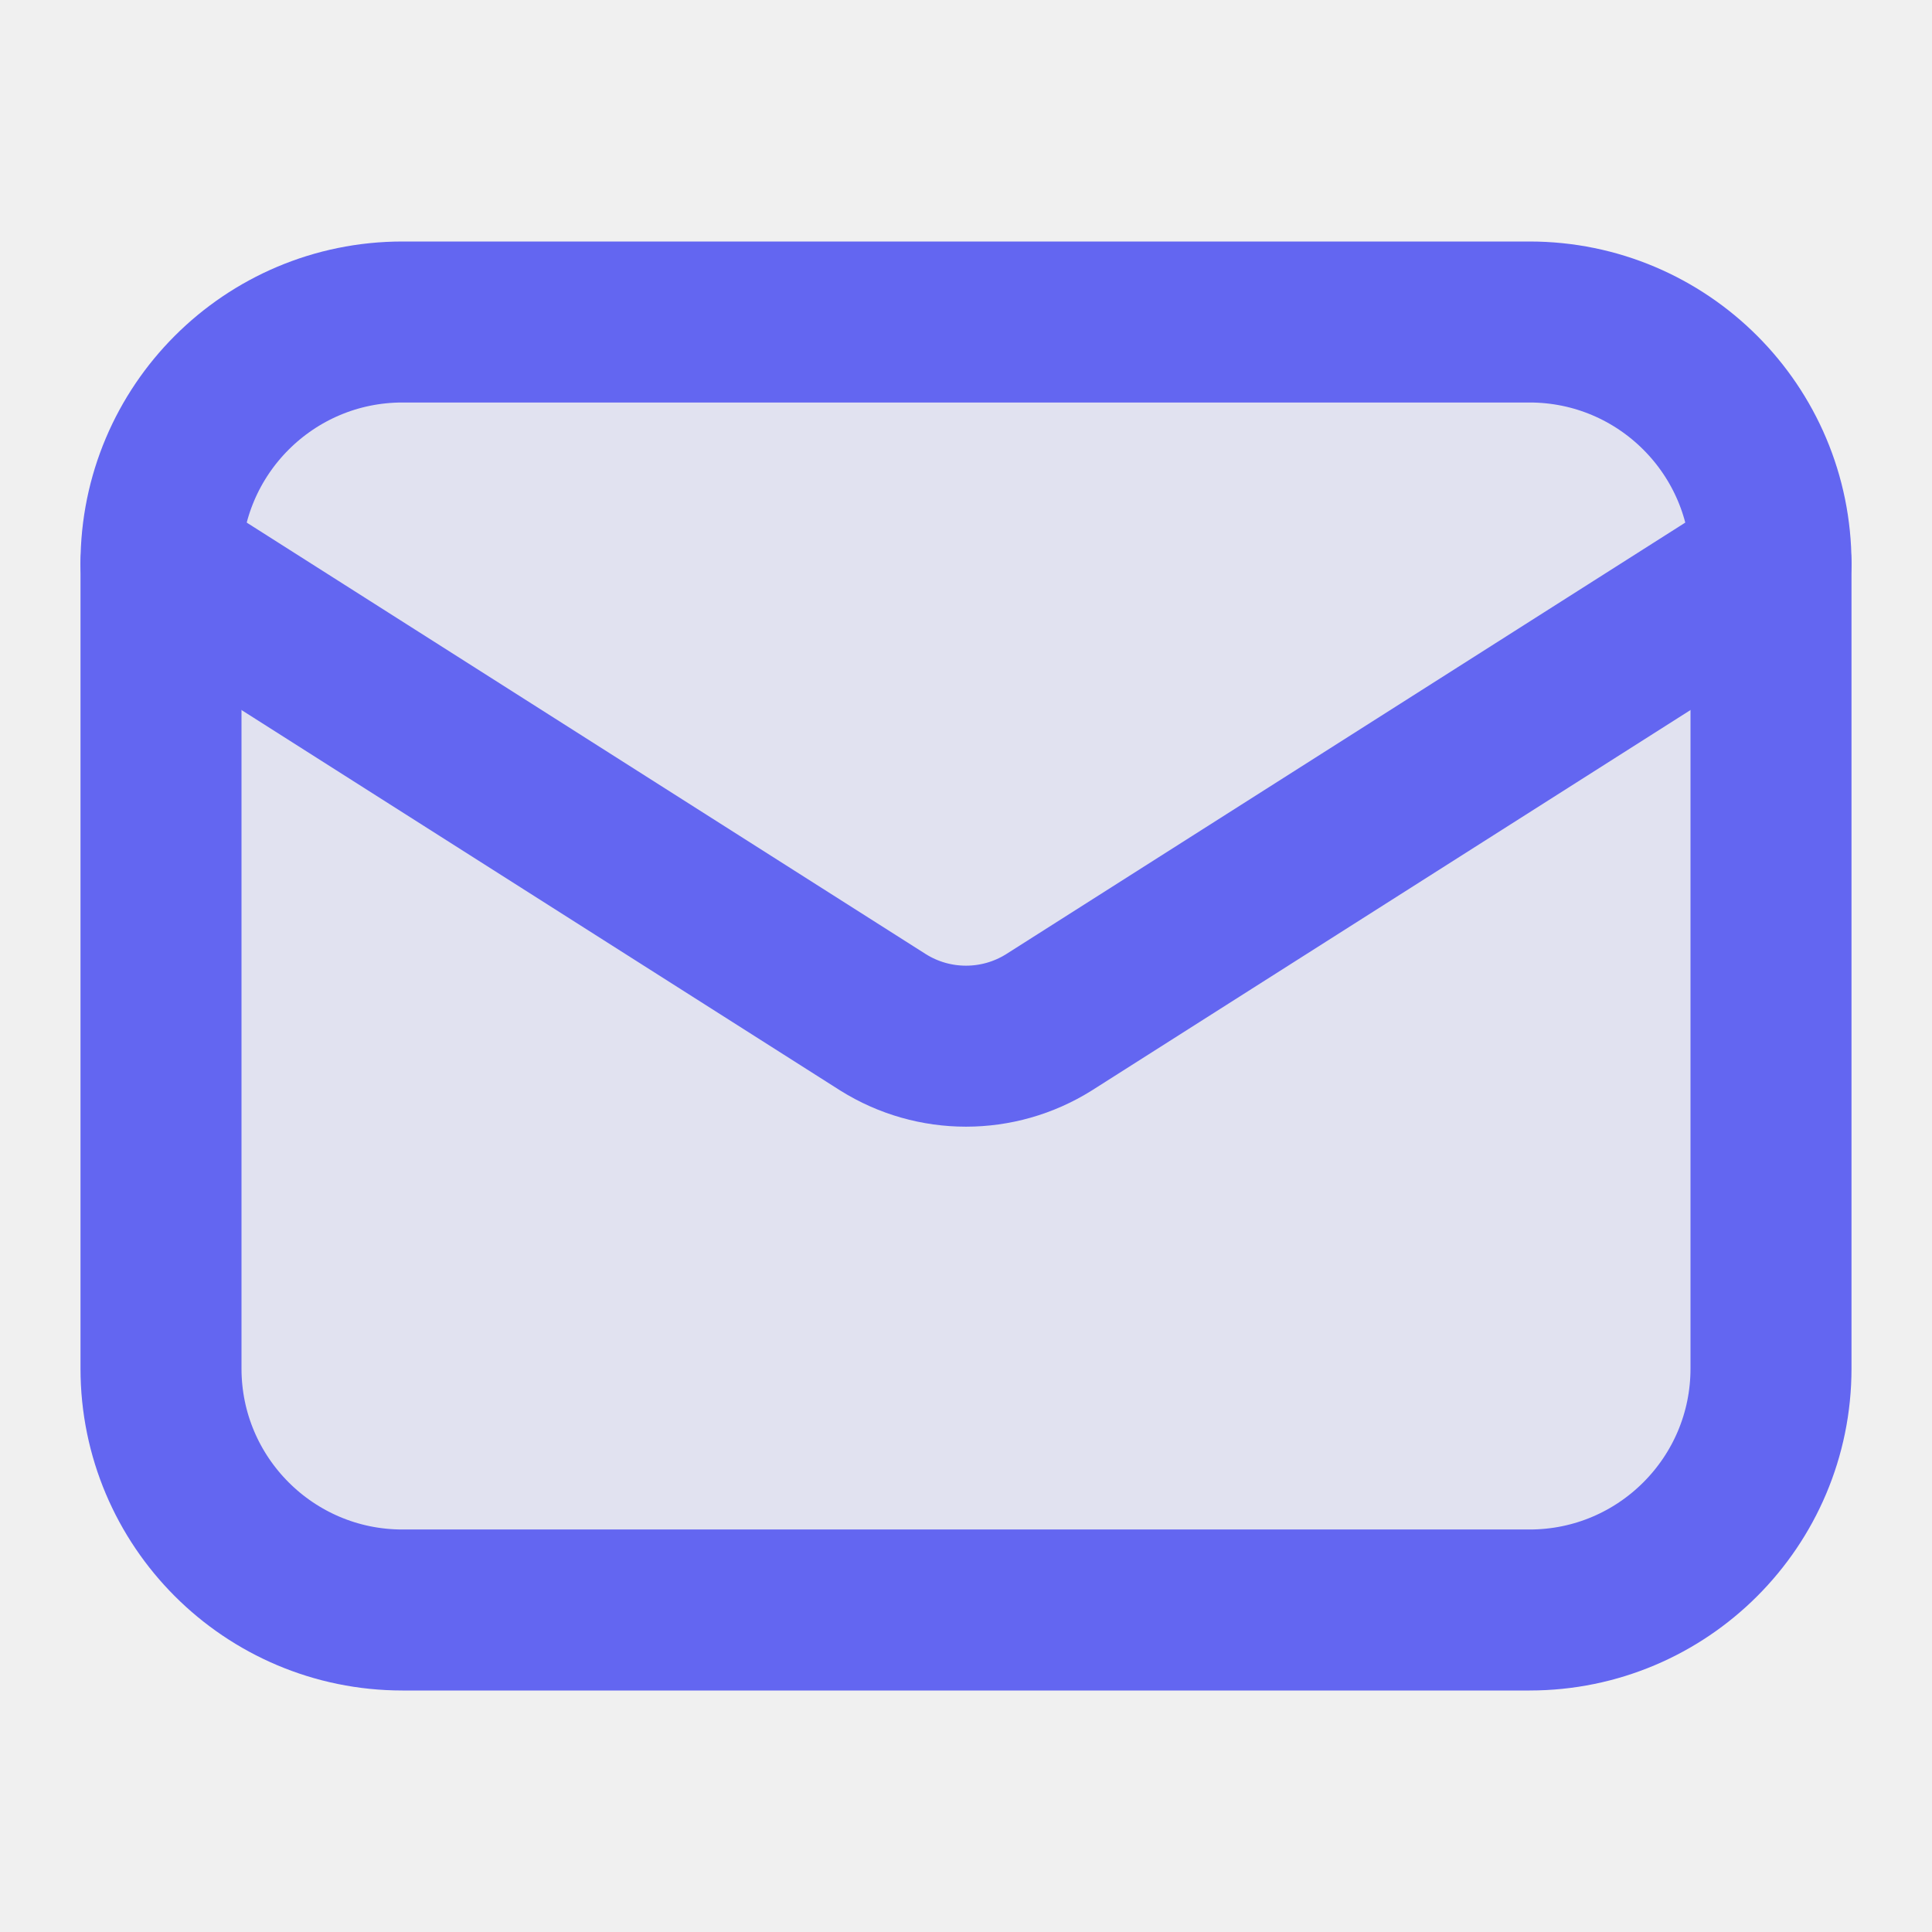
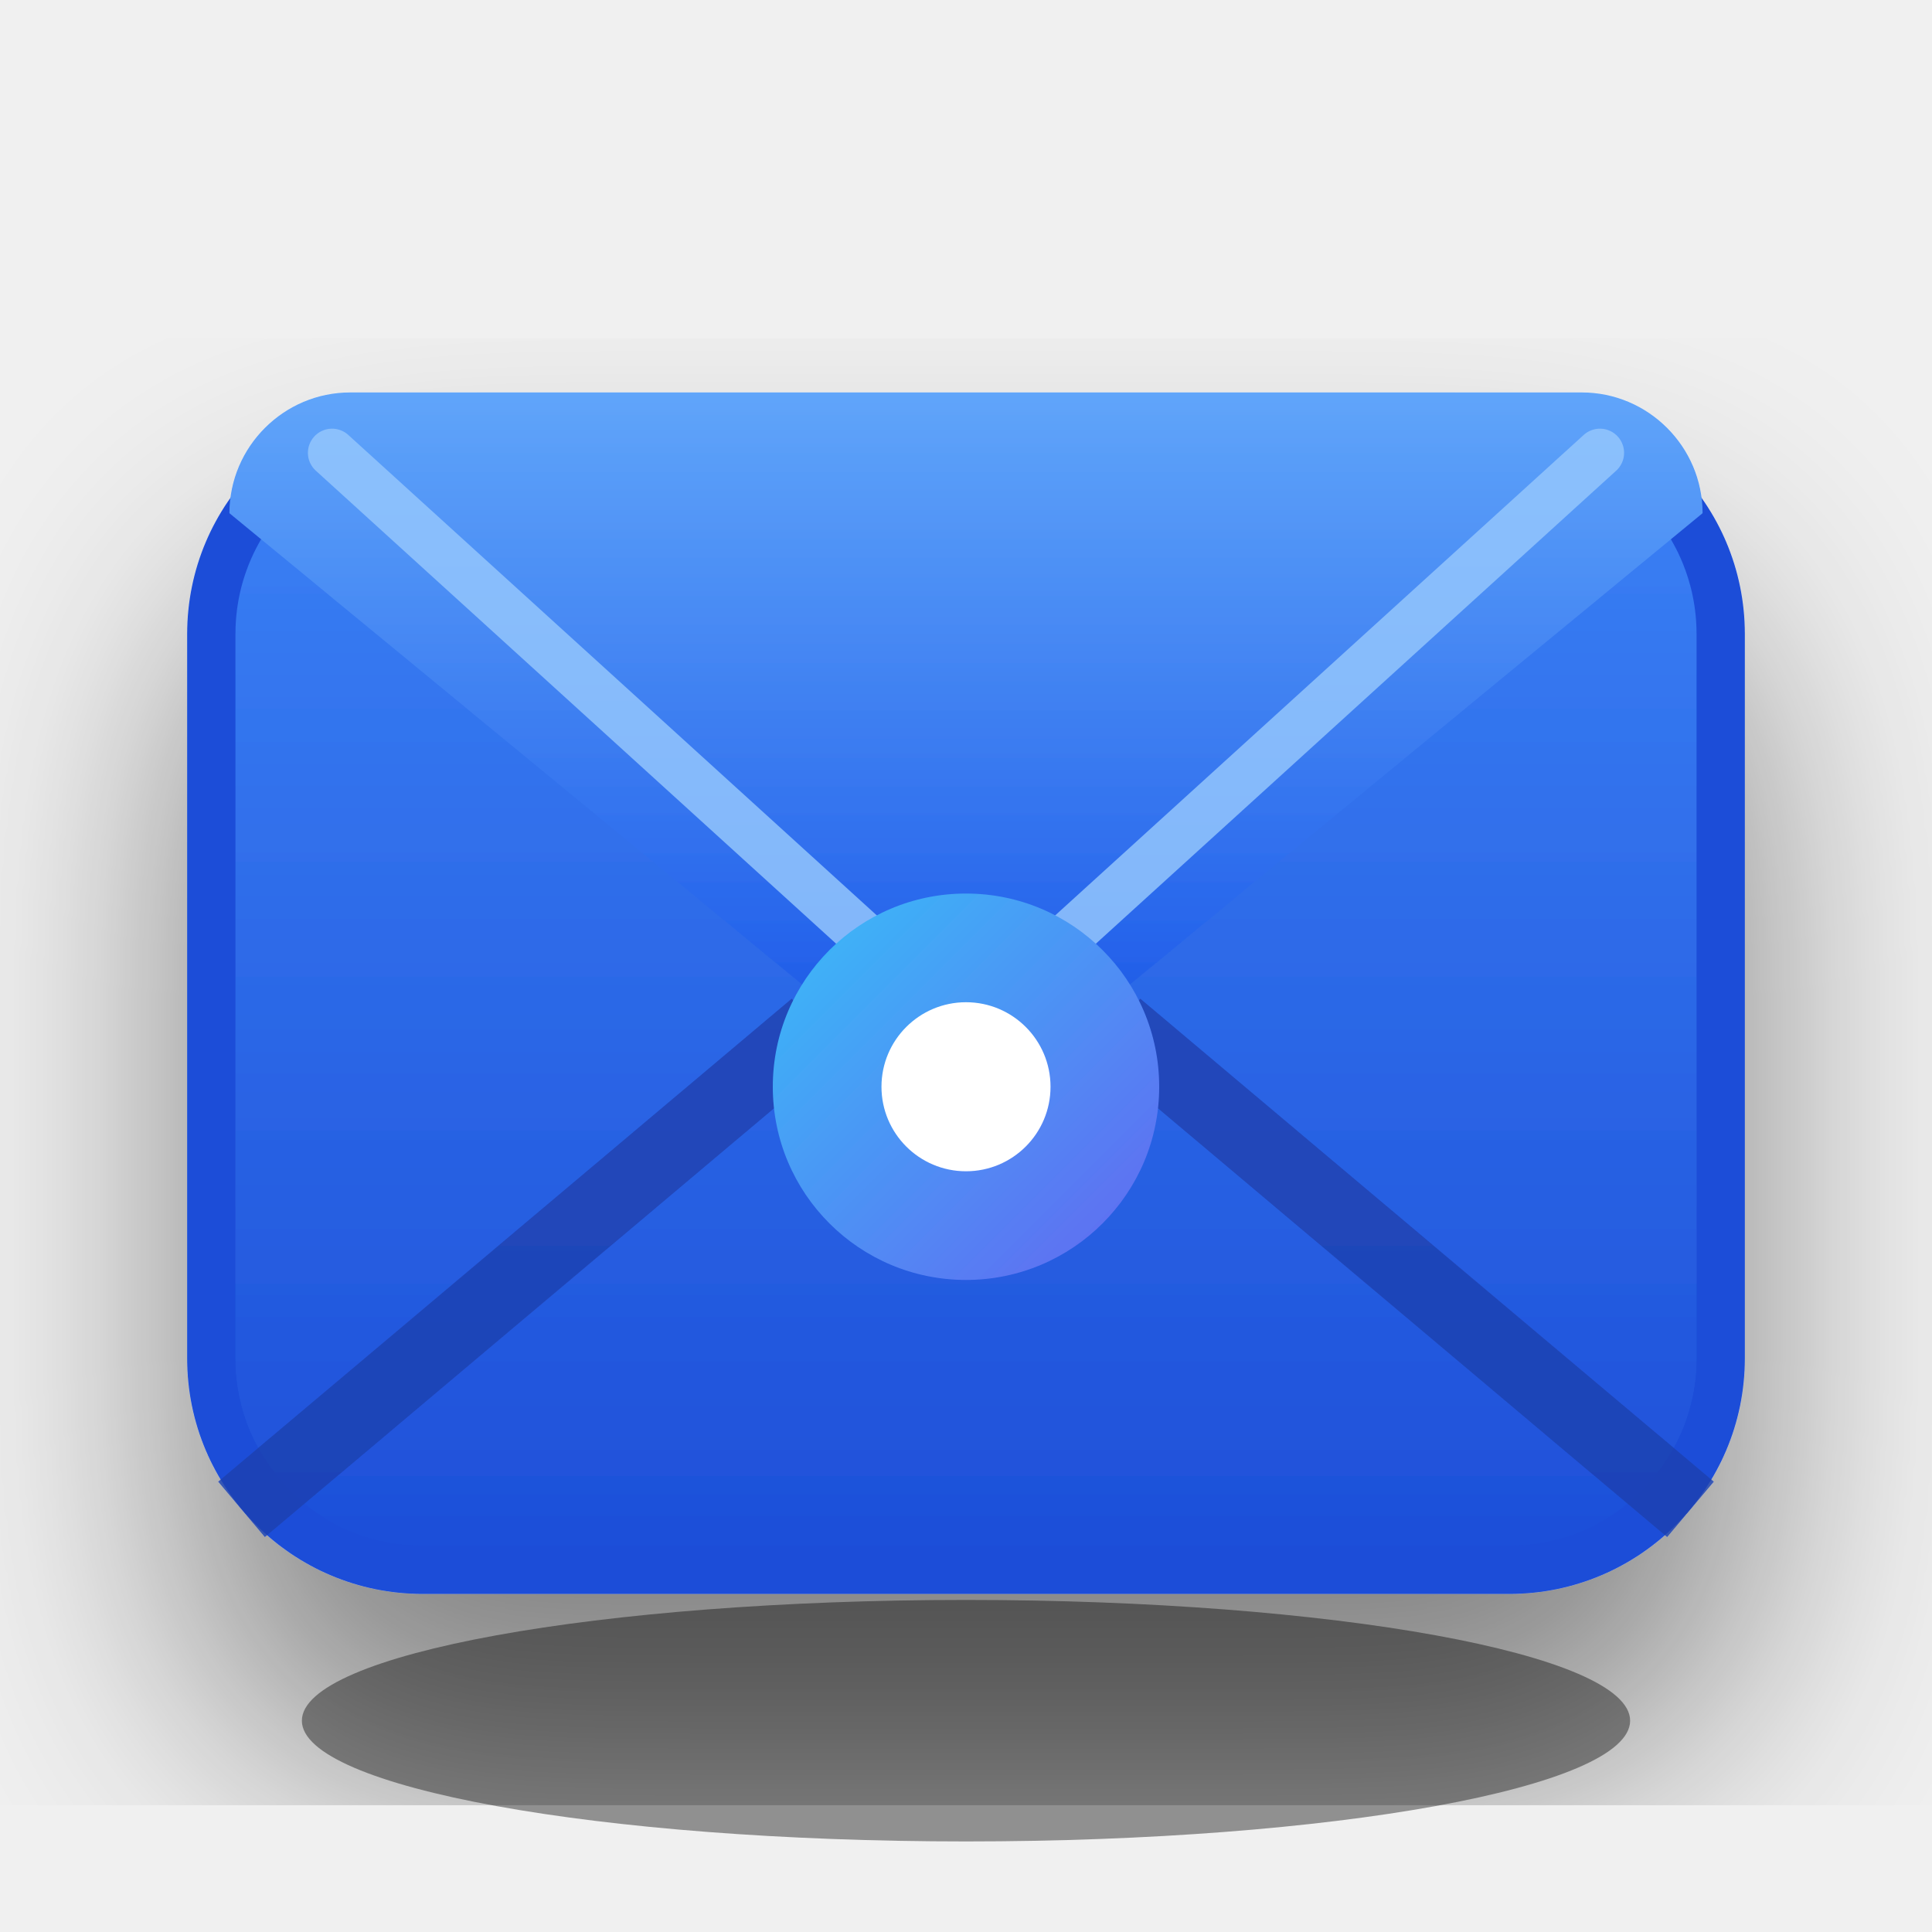
- <svg xmlns="http://www.w3.org/2000/svg" viewBox="0 0 24 24" fill="none" stroke="#6366f1" stroke-width="2" stroke-linecap="round" stroke-linejoin="round">
-   <rect x="2" y="4" width="20" height="16" rx="3" fill="#6366f1" fill-opacity="0.1" stroke="#6366f1" />
-   <path d="M22 7l-8.97 5.7a1.94 1.94 0 0 1-2.06 0L2 7" stroke="#6366f1" />
+ <svg xmlns="http://www.w3.org/2000/svg" viewBox="0 0 32 32" fill="none">
+   <defs>
+     <filter id="envShadow2" x="-20%" y="-20%" width="140%" height="140%">
+       <feDropShadow dx="0" dy="3" stdDeviation="2.2" flood-color="#000000" flood-opacity="0.45" />
+     </filter>
+     <linearGradient id="bodyGrad" x1="0%" y1="0%" x2="0%" y2="100%">
+       <stop offset="0%" stop-color="#3B82F6" />
+       <stop offset="100%" stop-color="#1D4ED8" />
+     </linearGradient>
+     <linearGradient id="flapGrad" x1="0%" y1="0%" x2="0%" y2="100%">
+       <stop offset="0%" stop-color="#60A5FA" />
+       <stop offset="80%" stop-color="#2563EB" />
+       <stop offset="100%" stop-color="#1D4ED8" />
+     </linearGradient>
+     <linearGradient id="sealGrad" x1="0%" y1="0%" x2="100%" y2="100%">
+       <stop offset="0%" stop-color="#38BDF8" />
+       <stop offset="100%" stop-color="#6366F1" />
+     </linearGradient>
+   </defs>
+   <ellipse cx="16" cy="28.5" rx="11" ry="2" fill="#000000" opacity="0.4" />
+   <g filter="url(#envShadow2)">
+     <rect x="3.5" y="7" width="25" height="19" rx="3.5" fill="url(#bodyGrad)" stroke="#1D4ED8" stroke-width="0.8" />
+     <path d="M4 25L13.5 17" stroke="#1E40AF" stroke-width="1.2" opacity="0.8" />
+     <path d="M28 25L18.5 17" stroke="#1E40AF" stroke-width="1.2" opacity="0.8" />
+     <path d="M3.8 8.5C3.8 7.4 4.7 6.5 5.8 6.5H26.2C27.3 6.5 28.2 7.4 28.2 8.5L16.9 17.8C16.4 18.2 15.6 18.2 15.1 17.8L3.8 8.5Z" fill="url(#flapGrad)" />
+     <path d="M5.5 7.5L15.4 16.5C15.8 16.8 16.2 16.8 16.6 16.5L26.5 7.5" stroke="#93C5FD" stroke-width="0.8" stroke-linecap="round" opacity="0.85" />
+     <circle cx="16" cy="18" r="3.2" fill="url(#sealGrad)" />
+     <circle cx="16" cy="18" r="1.4" fill="#FFFFFF" />
+   </g>
</svg>
